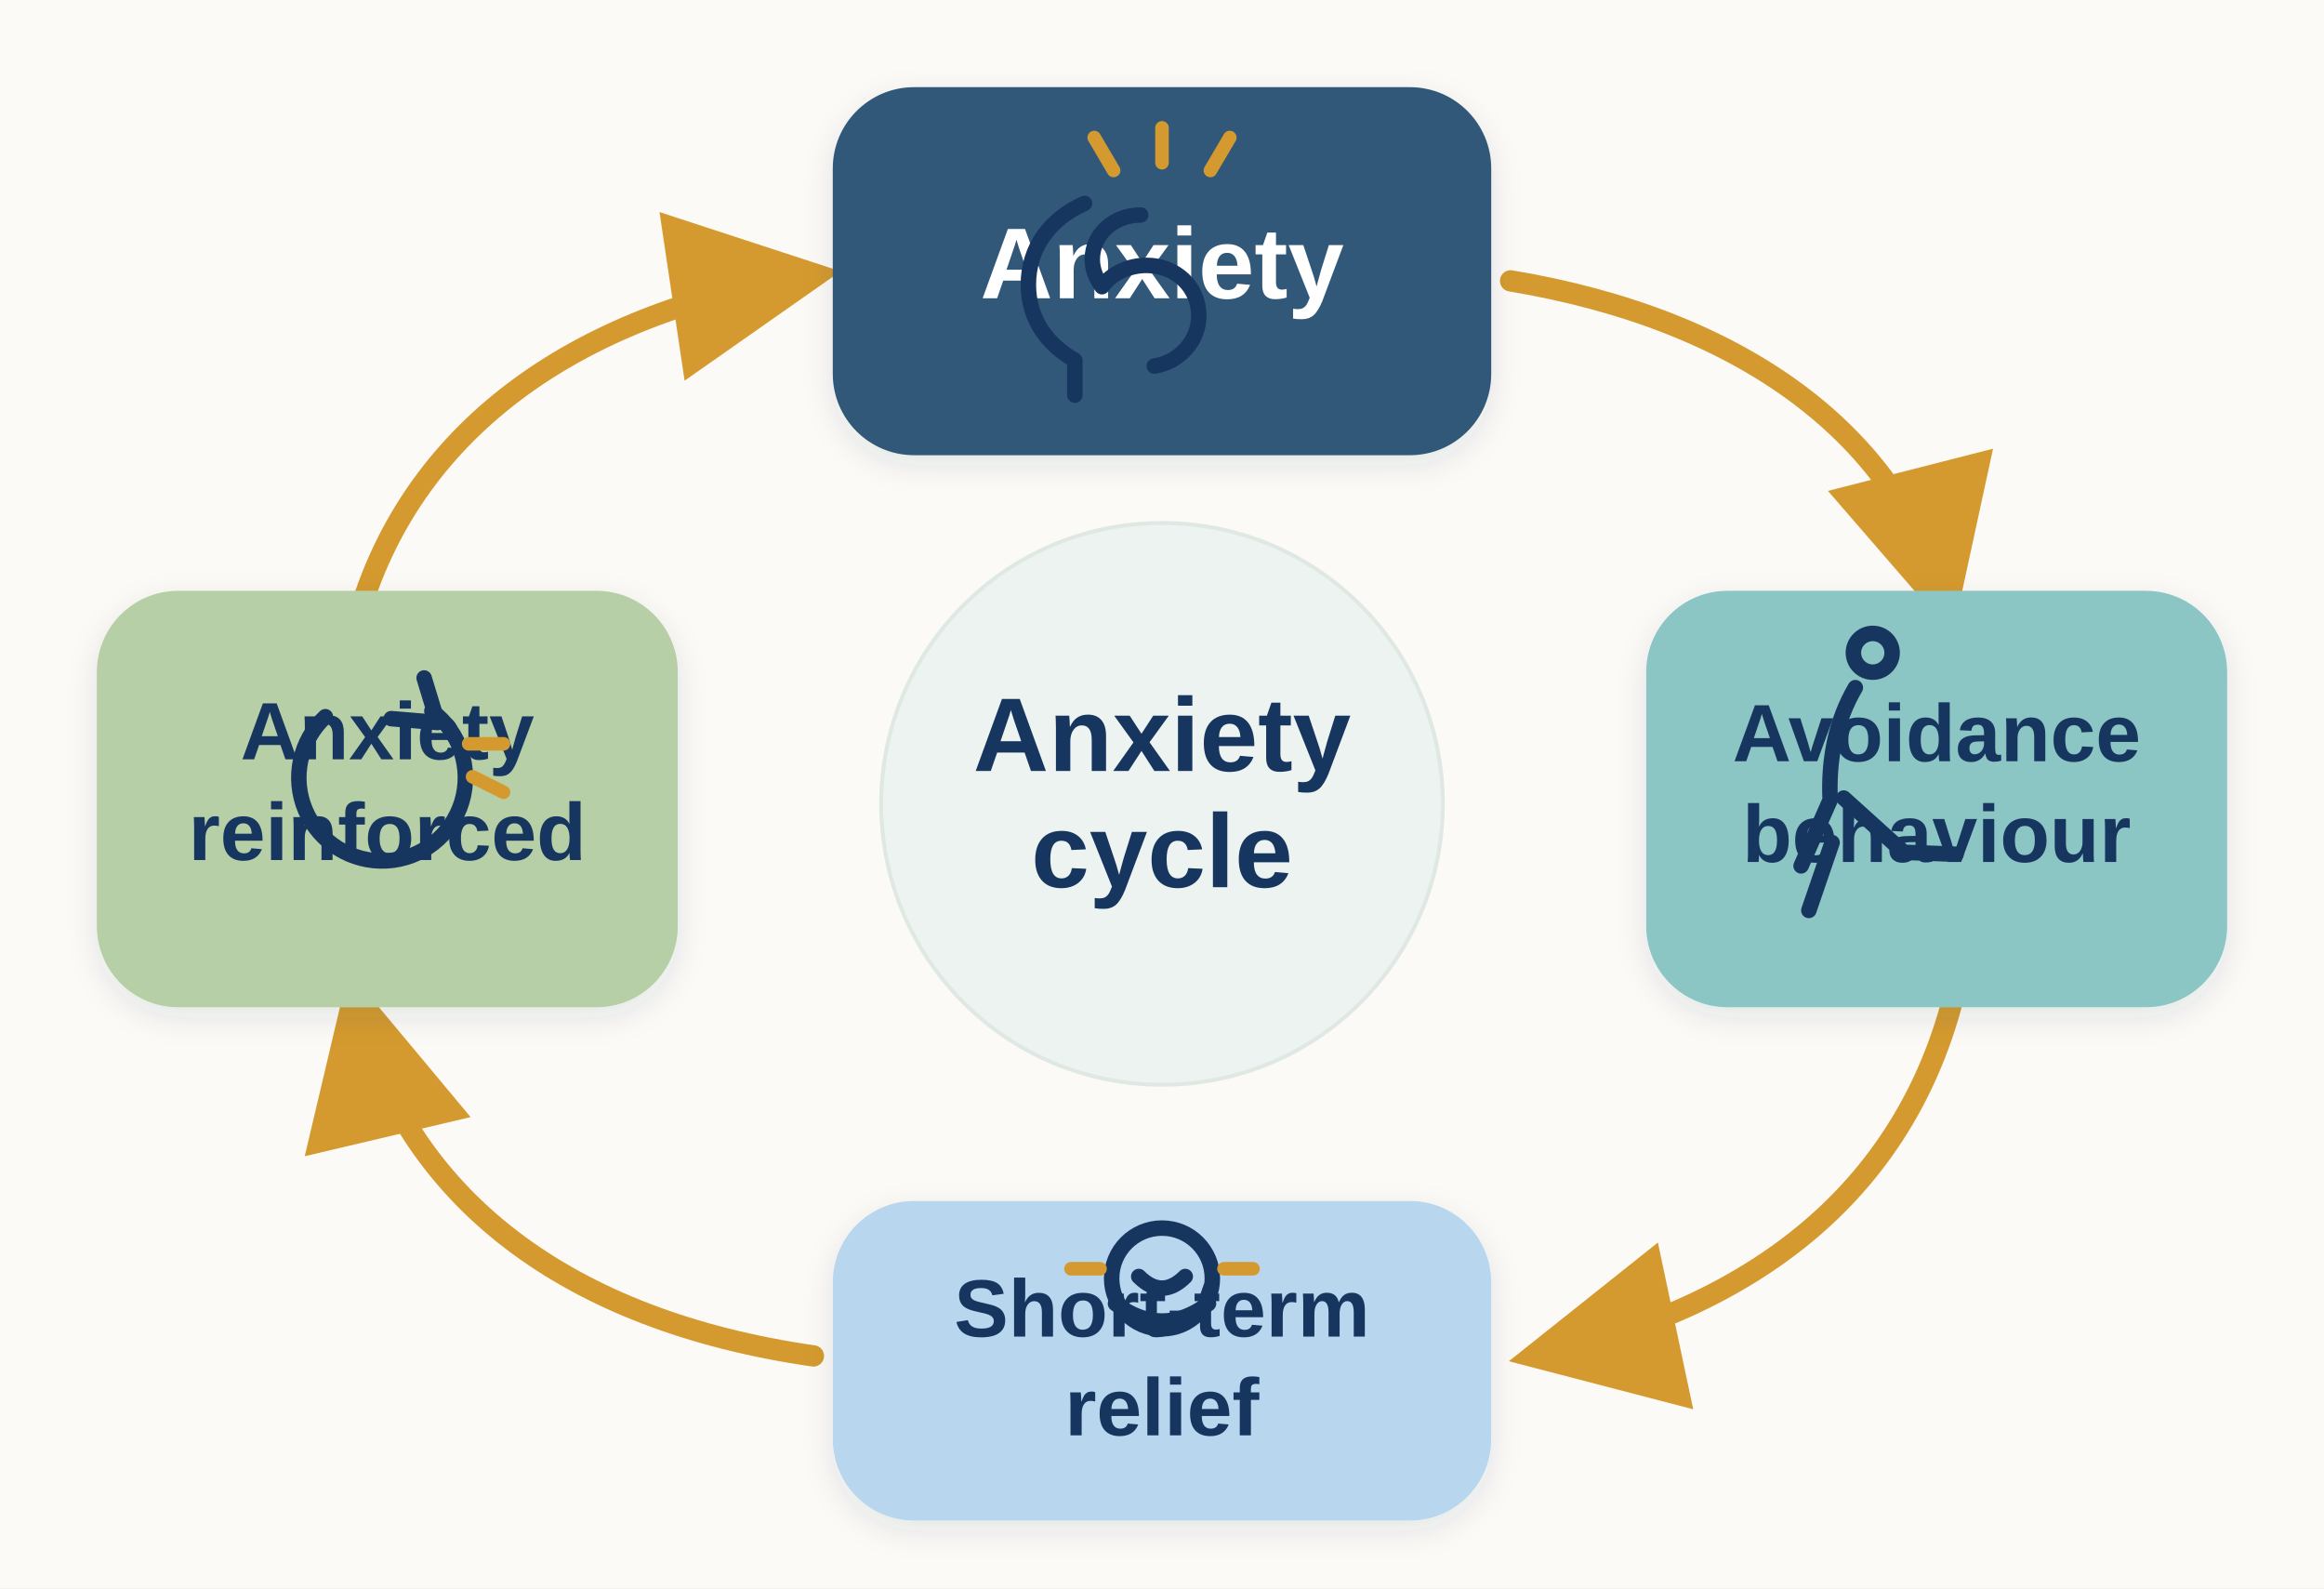
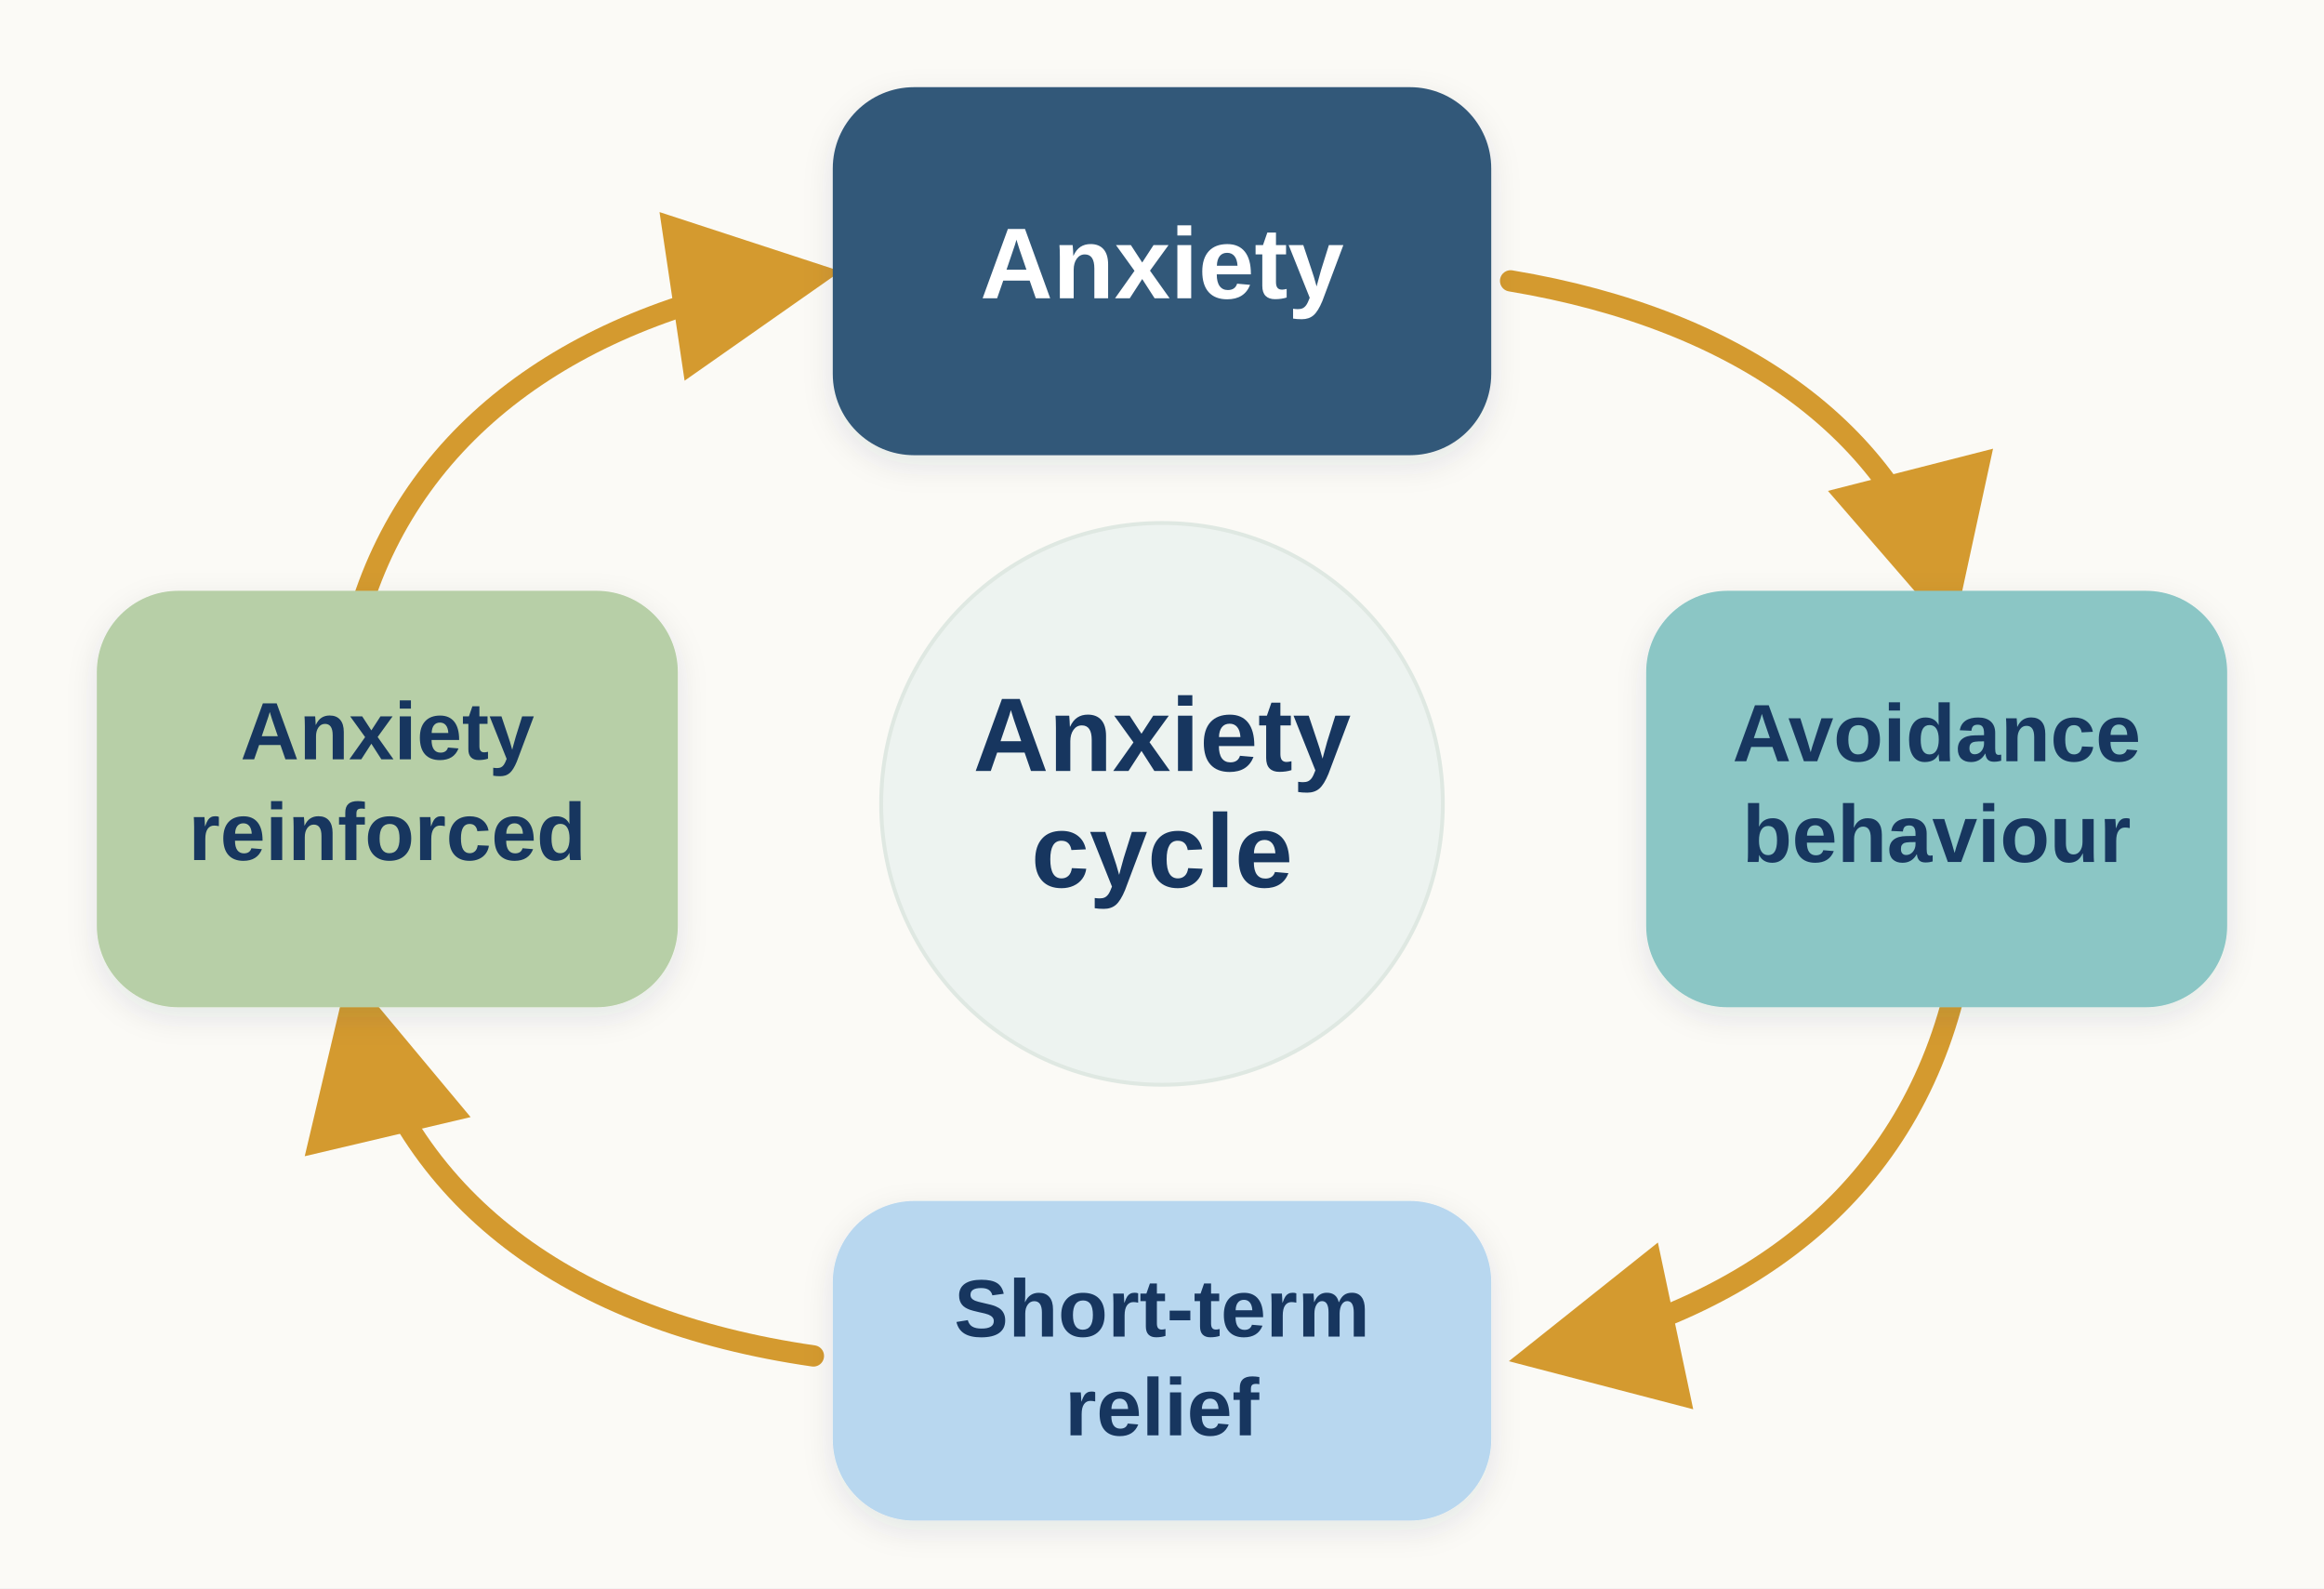
<svg xmlns="http://www.w3.org/2000/svg" viewBox="0 0 1200 820" role="img" aria-labelledby="title desc">
  <defs>
    <marker id="arrow" viewBox="0 0 10 10" refX="8.5" refY="5" markerWidth="8" markerHeight="8" orient="auto-start-reverse">
      <path d="M0 0 L10 5 L0 10 Z" fill="#d49a2f" />
    </marker>
    <filter id="shadow" x="-20%" y="-20%" width="140%" height="140%">
      <feDropShadow dx="0" dy="5" stdDeviation="8" flood-color="#17324d" flood-opacity="0.10" />
    </filter>
  </defs>
  <rect width="1200" height="820" fill="#fbfaf6" />
  <g fill="none" stroke="#d49a2f" stroke-width="11" stroke-linecap="round" marker-end="url(#arrow)">
    <path d="M780 145 C900 165 982 225 1005 315" />
    <path d="M1012 500 C990 610 910 675 792 700" />
    <path d="M420 700 C295 682 208 620 183 514" />
    <path d="M186 315 C215 220 300 160 421 142" />
  </g>
  <circle cx="600" cy="415" r="145" fill="#edf3f0" stroke="#dfe8e2" stroke-width="2" />
  <text x="600" y="398" text-anchor="middle" font-family="Arial, Helvetica, sans-serif" font-size="54" font-weight="700" fill="#17365f">Anxiety</text>
  <text x="600" y="458" text-anchor="middle" font-family="Arial, Helvetica, sans-serif" font-size="54" font-weight="700" fill="#17365f">cycle</text>
  <g filter="url(#shadow)">
    <rect x="430" y="45" width="340" height="190" rx="42" fill="#315879" />
    <rect x="850" y="305" width="300" height="215" rx="42" fill="#8bc6c5" />
    <rect x="430" y="620" width="340" height="165" rx="42" fill="#b8d7ef" />
    <rect x="50" y="305" width="300" height="215" rx="42" fill="#b7cfa7" />
  </g>
  <g font-family="Arial, Helvetica, sans-serif" font-weight="700" text-anchor="middle">
    <text x="600" y="154" font-size="52" fill="#ffffff">Anxiety</text>
    <text x="1000" y="393" font-size="42" fill="#17365f">Avoidance</text>
    <text x="1000" y="445" font-size="42" fill="#17365f">behaviour</text>
    <text x="600" y="690" font-size="42" fill="#17365f">Short-term</text>
    <text x="600" y="741" font-size="42" fill="#17365f">relief</text>
    <text x="200" y="392" font-size="42" fill="#17365f">Anxiety</text>
    <text x="200" y="444" font-size="42" fill="#17365f">reinforced</text>
  </g>
-   <g fill="none" stroke="#17365f" stroke-width="8" stroke-linecap="round" stroke-linejoin="round">
-     <path d="M560 105 c-18 8-29 23-29 42 0 18 10 31 24 39 v18" />
-     <path d="M589 111 c-14 0-25 10-25 23 0 5 2 10 5 14 5-7 14-11 23-11 15 0 27 11 27 26 0 13-10 24-23 26" />
-     <path d="M958 355 c-10 17-14 37-13 58 l-15 34" />
-     <path d="M952 412 l31 28 27 1" />
-     <path d="M946 435 l-12 35" />
-     <circle cx="967" cy="337" r="10" />
-     <circle cx="600" cy="660" r="26" />
-     <path d="M588 659 q12 12 24 0" />
-     <path d="M576 673 q24 18 48 0" />
-     <path d="M168 370 a43 43 0 1 0 55-3" />
-     <path d="M219 350 l7 23-24-2" />
-   </g>
-   <g stroke="#d49a2f" stroke-width="7" stroke-linecap="round">
-     <path d="M600 84 v-18" />
-     <path d="M575 88 l-10-17" />
-     <path d="M625 88 l10-17" />
-     <path d="M568 655 h-15" />
-     <path d="M632 655 h15" />
-     <path d="M242 384 h18" />
-     <path d="M244 401 l16 8" />
-   </g>
</svg>
